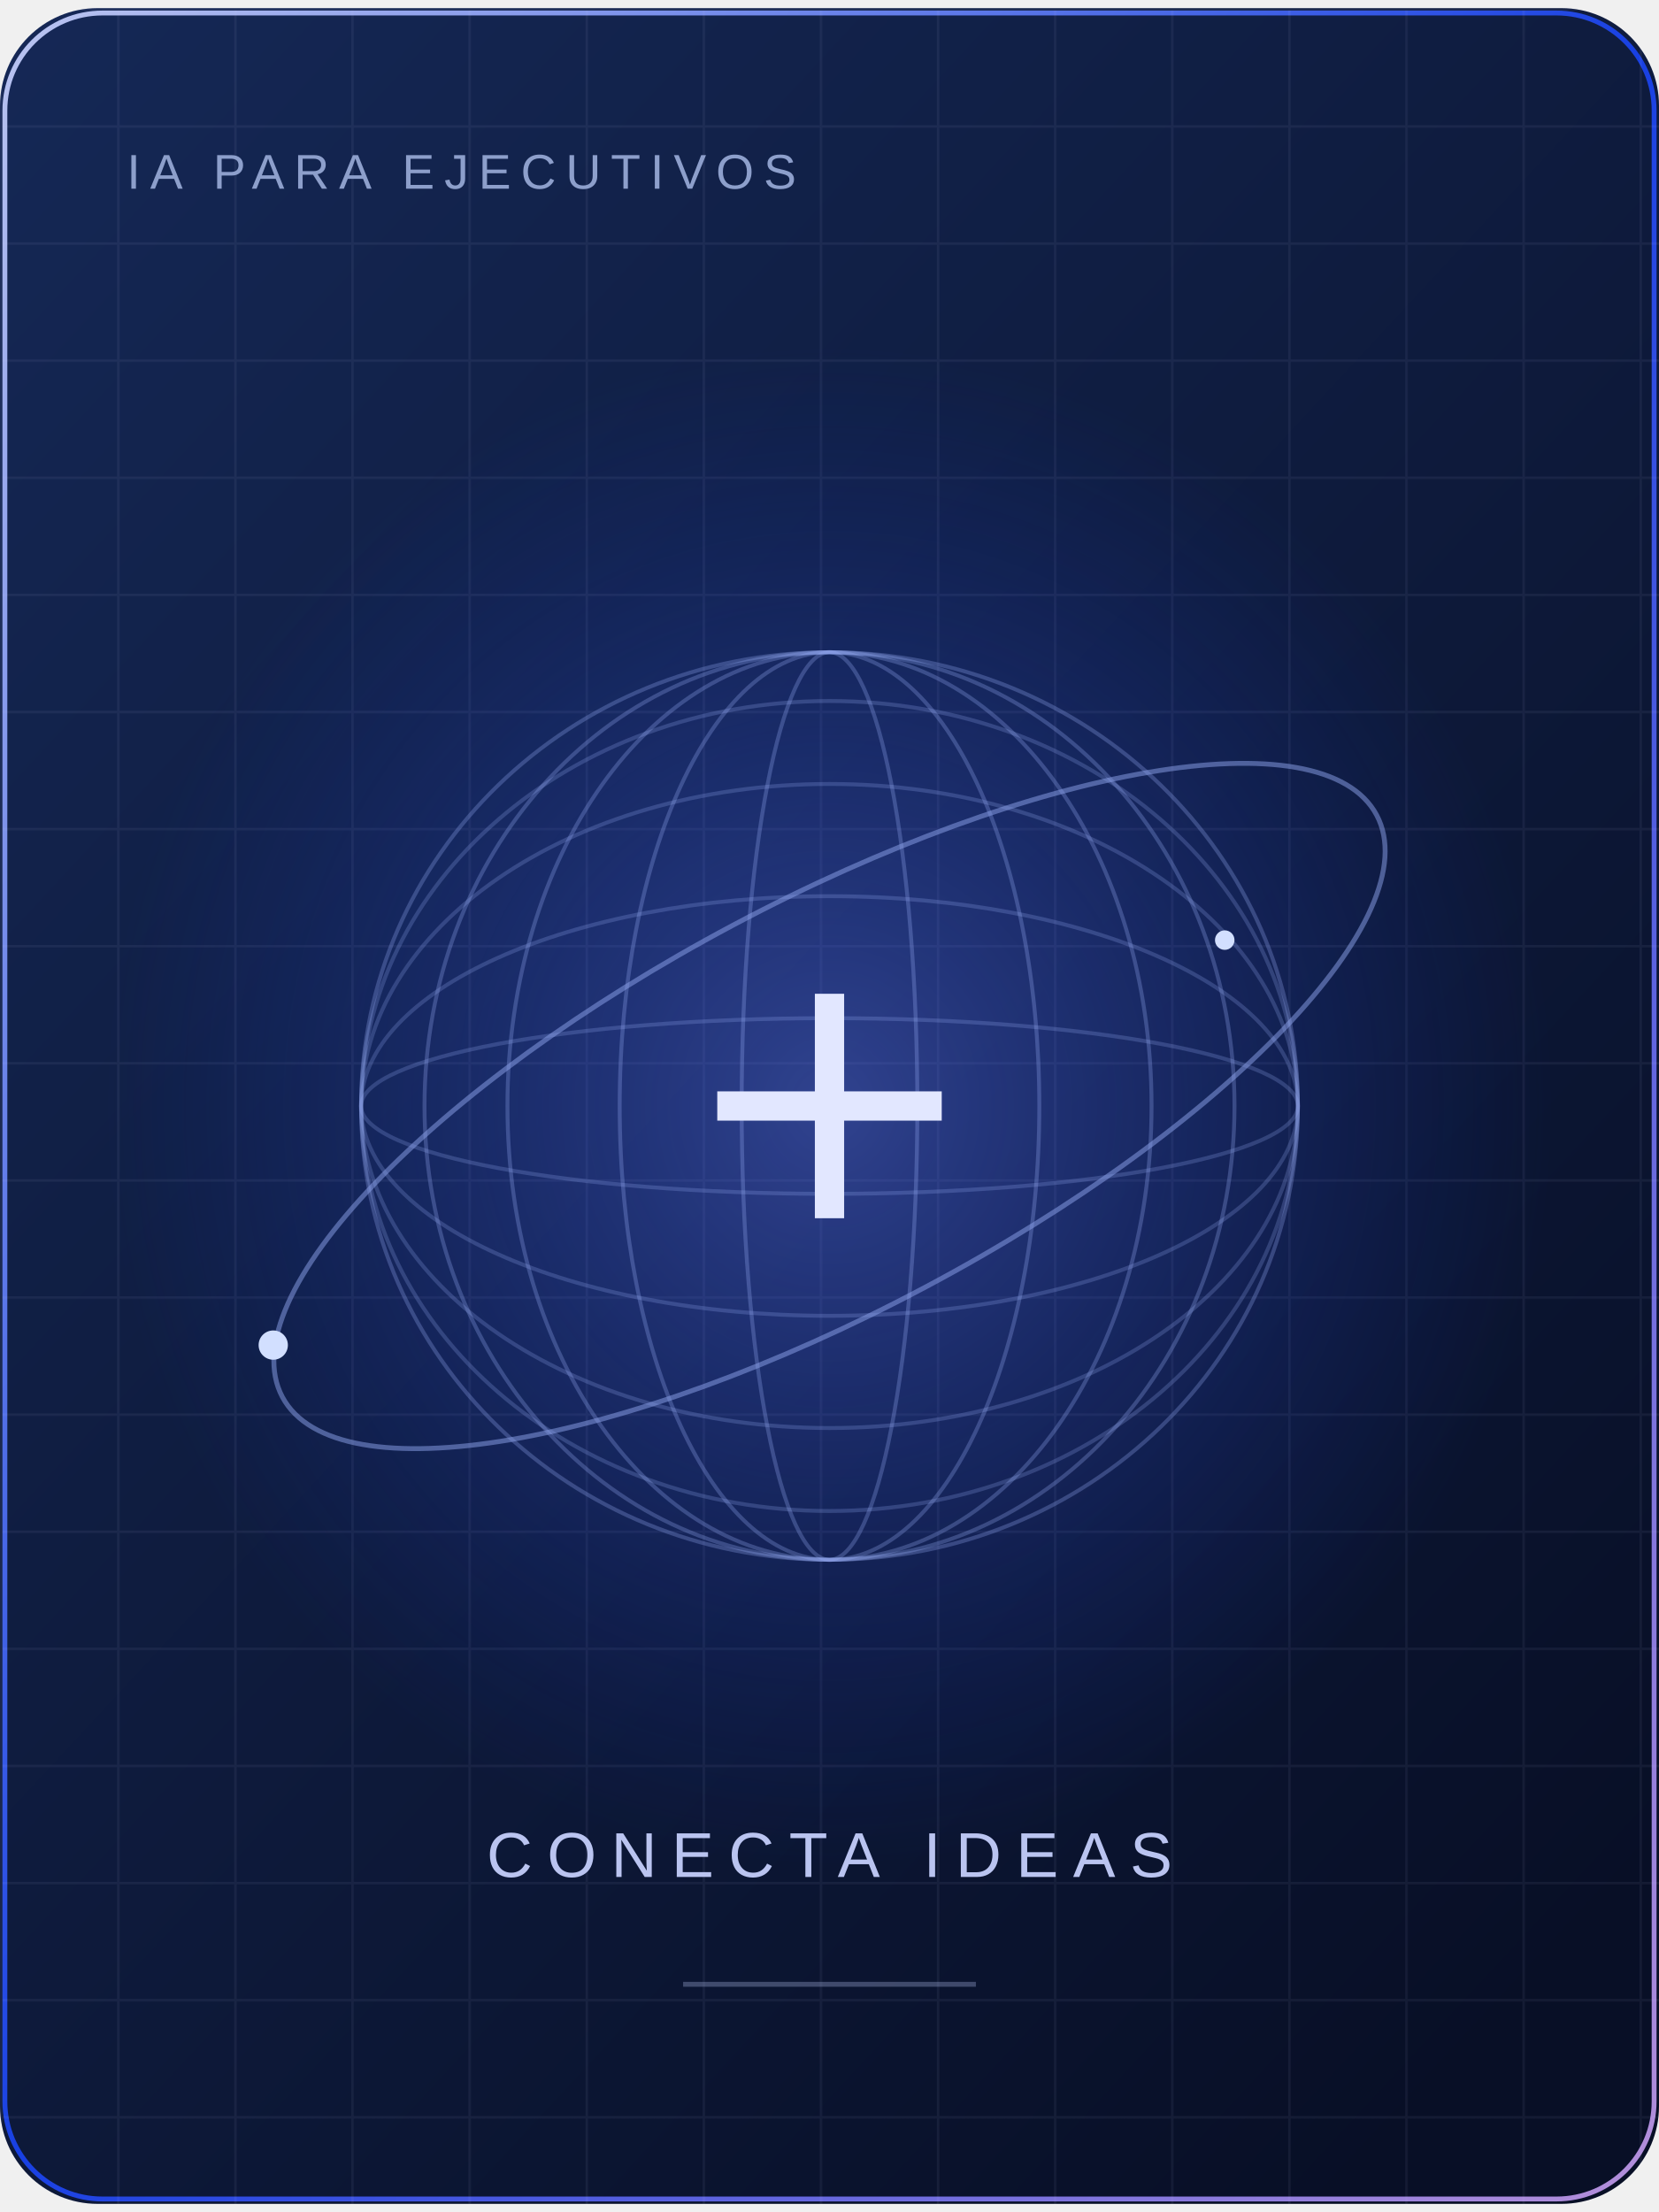
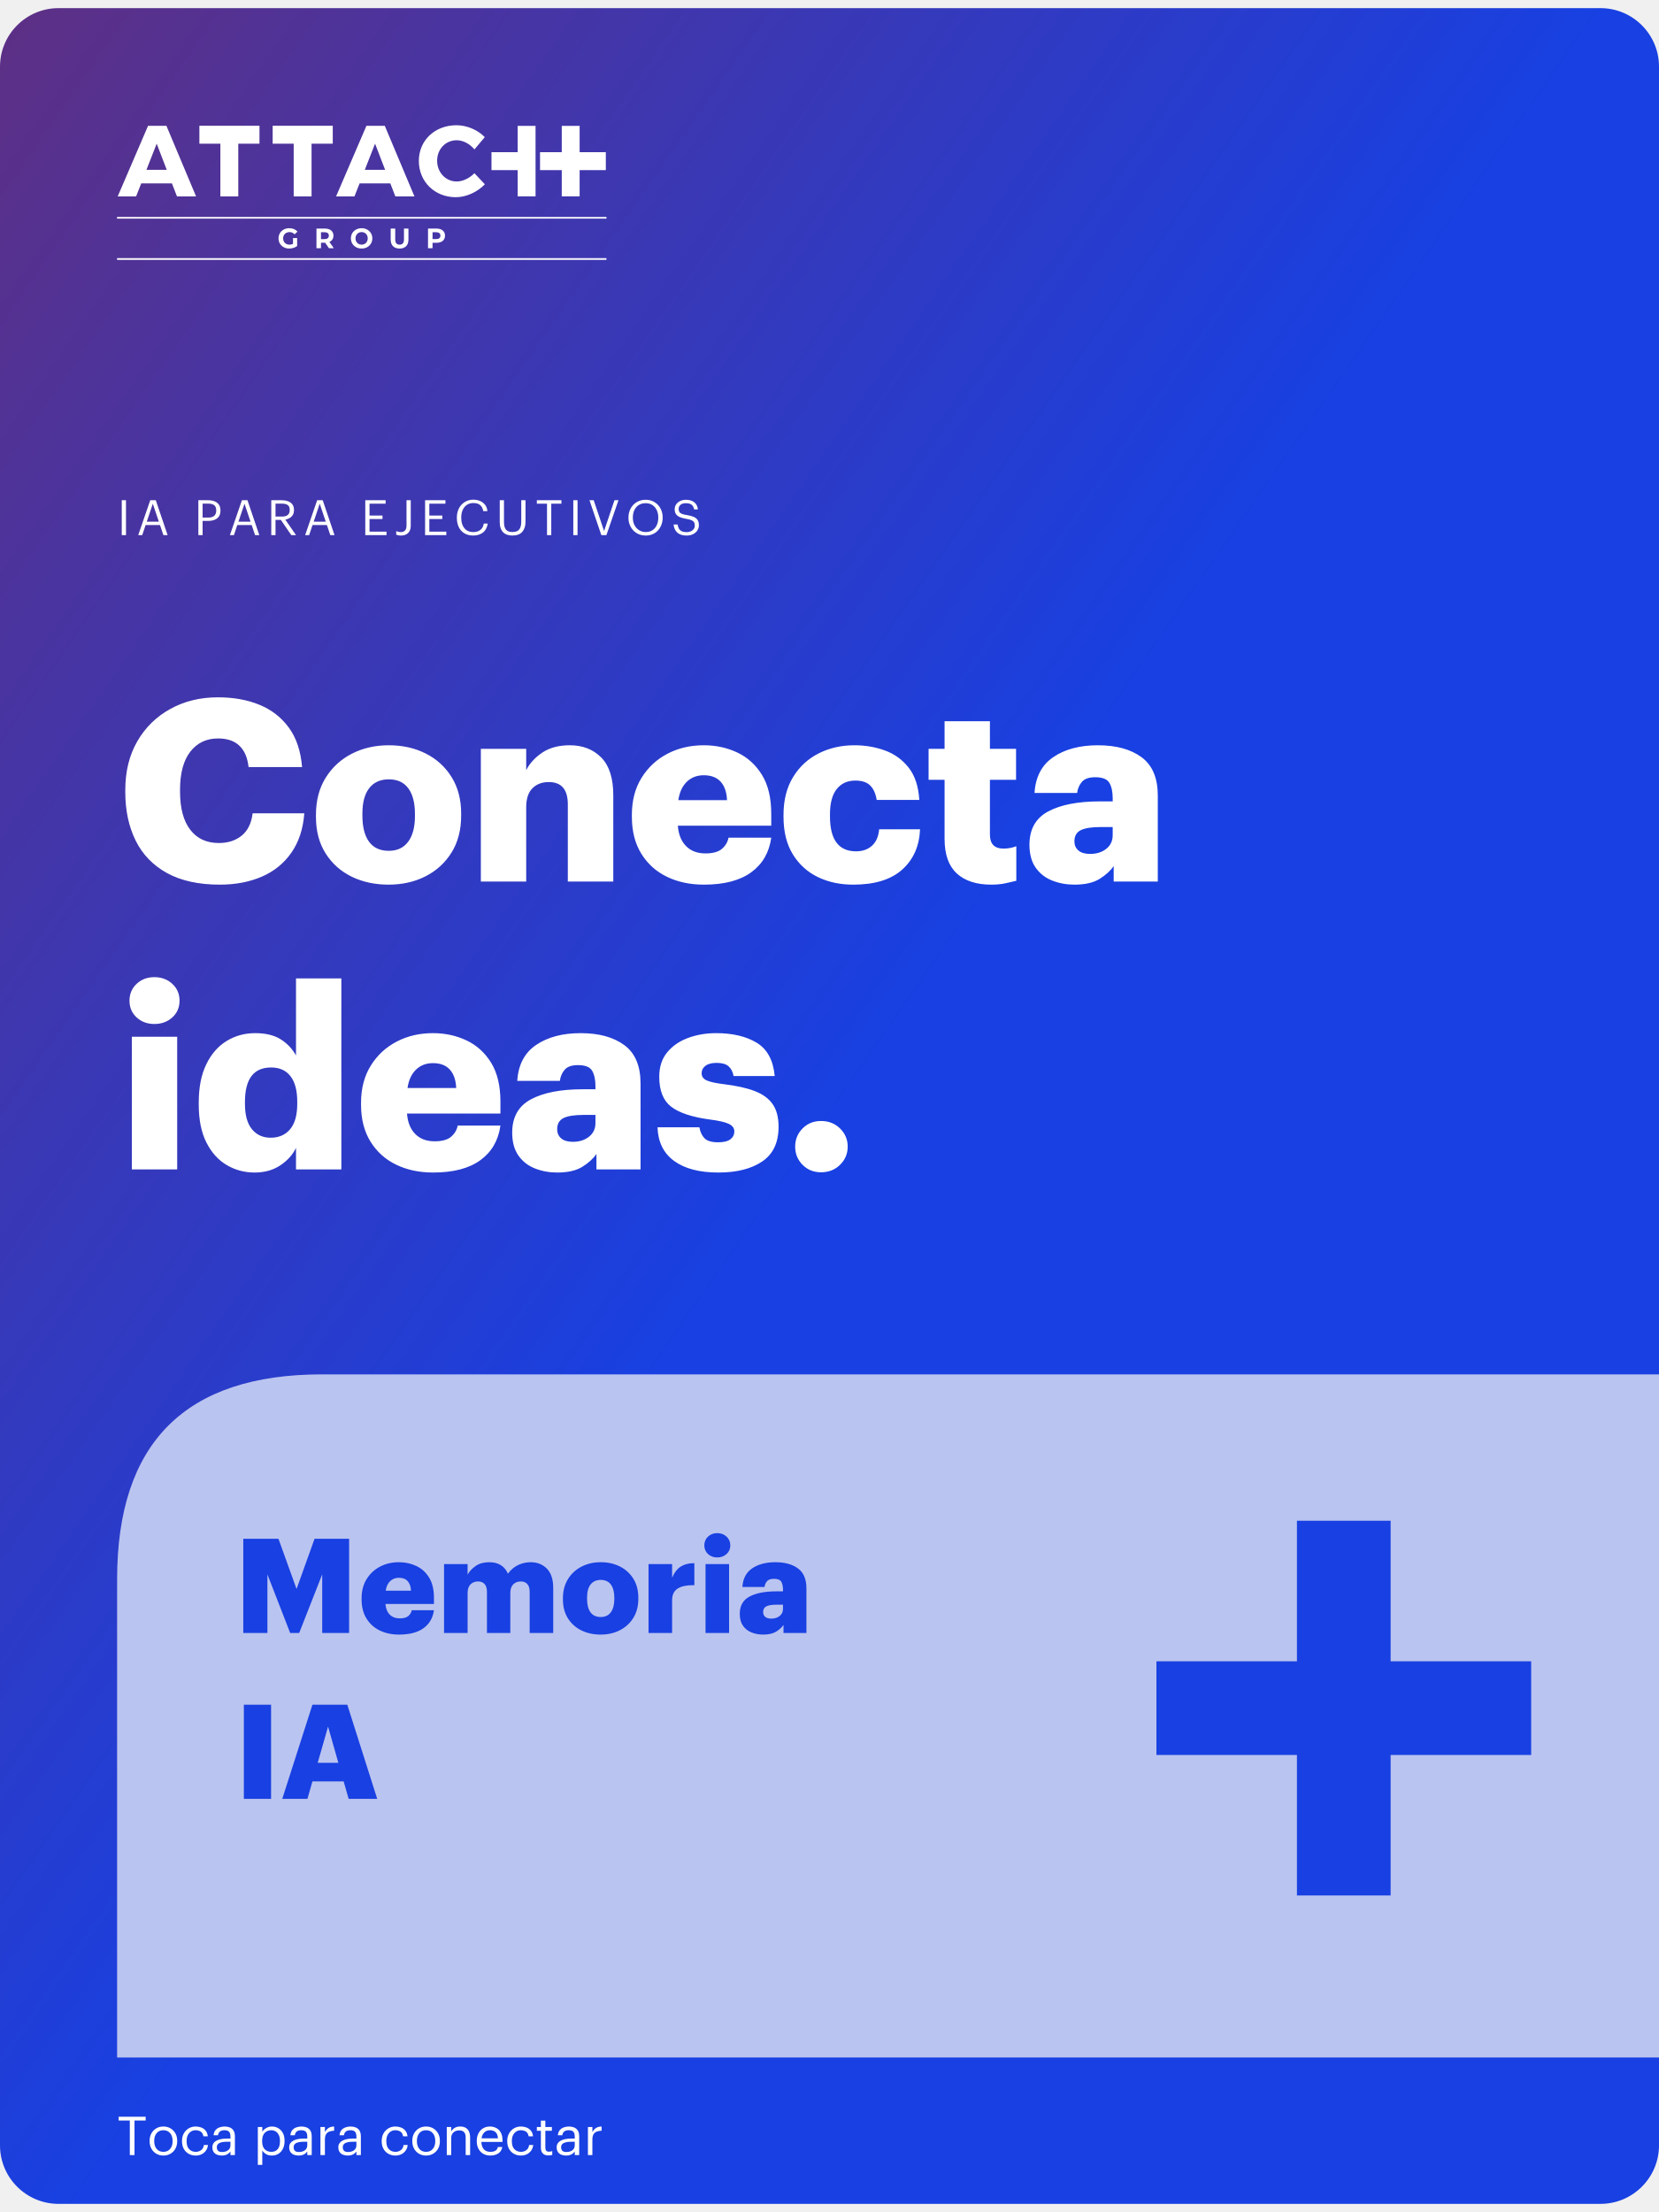
- <svg xmlns="http://www.w3.org/2000/svg" width="600" height="800" viewBox="0 0 340 450">
+ <svg xmlns="http://www.w3.org/2000/svg" width="600" height="800" viewBox="0 0 340 450" role="img">
  <defs>
-     <linearGradient id="bg" x2=".8" y2="1">
-       <stop stop-color="#152856" />
-       <stop offset="1" stop-color="#080f26" />
+     <linearGradient id="brand" x1="0" y1="0" x2=".8" y2=".75">
+       <stop stop-color="#5e2f84" />
+       <stop offset=".65" stop-color="#1840e2" />
    </linearGradient>
-     <linearGradient id="edge" x2="1" y2="1">
-       <stop stop-color="#bac4f0" />
-       <stop offset=".5" stop-color="#1840e2" />
-       <stop offset="1" stop-color="#b48fdb" />
-     </linearGradient>
-     <radialGradient id="aura">
-       <stop stop-color="#5b74f5" stop-opacity=".45" />
-       <stop offset="1" stop-color="#1840e2" stop-opacity="0" />
-     </radialGradient>
-     <linearGradient id="glass" x2="1" y2="1">
-       <stop stop-color="#bac4f0" stop-opacity=".16" />
-       <stop offset="1" stop-color="#1840e2" stop-opacity=".03" />
-     </linearGradient>
-     <filter id="glow">
-       <feGaussianBlur stdDeviation="7" />
-     </filter>
-     <pattern id="grid" width="24" height="24" patternUnits="userSpaceOnUse">
-       <path d="M24 0H0V24" fill="none" stroke="#bac4f0" stroke-opacity=".07" />
-     </pattern>
+     <clipPath id="card">
+       <rect width="340" height="450" rx="12" />
+     </clipPath>
+     <clipPath id="photo">
+       <path d="M66 200H340V420H24V242Q24 200 66 200Z" />
+     </clipPath>
  </defs>
-   <rect width="340" height="450" rx="20" fill="url(#bg)" />
-   <rect x="1" y="1" width="338" height="448" rx="20" stroke="url(#edge)" fill="none" />
-   <rect width="340" height="450" rx="20" fill="url(#grid)" />
-   <ellipse cx="170" cy="225" rx="150" ry="155" fill="url(#aura)" />
-   <ellipse cx="170" cy="225" rx="18" ry="93" fill="none" stroke="#a1b8ff" stroke-opacity=".27" stroke-width=".8" />
-   <ellipse cx="170" cy="225" rx="43" ry="93" fill="none" stroke="#a1b8ff" stroke-opacity=".27" stroke-width=".8" />
-   <ellipse cx="170" cy="225" rx="66" ry="93" fill="none" stroke="#a1b8ff" stroke-opacity=".27" stroke-width=".8" />
-   <ellipse cx="170" cy="225" rx="83" ry="93" fill="none" stroke="#a1b8ff" stroke-opacity=".27" stroke-width=".8" />
-   <ellipse cx="170" cy="225" rx="96" ry="93" fill="none" stroke="#a1b8ff" stroke-opacity=".27" stroke-width=".8" />
-   <ellipse cx="170" cy="225" rx="96" ry="18" fill="none" stroke="#a1b8ff" stroke-opacity=".22" stroke-width=".8" />
-   <ellipse cx="170" cy="225" rx="96" ry="43" fill="none" stroke="#a1b8ff" stroke-opacity=".22" stroke-width=".8" />
-   <ellipse cx="170" cy="225" rx="96" ry="66" fill="none" stroke="#a1b8ff" stroke-opacity=".22" stroke-width=".8" />
-   <ellipse cx="170" cy="225" rx="96" ry="83" fill="none" stroke="#a1b8ff" stroke-opacity=".22" stroke-width=".8" />
-   <ellipse cx="170" cy="225" rx="127" ry="42" fill="none" stroke="#8ea5ec" stroke-opacity=".5" transform="rotate(-28 170 225)" />
-   <circle cx="56" cy="274" r="3" fill="#d2dfff" />
-   <circle cx="251" cy="191" r="2" fill="#d2dfff" />
-   <path d="M170 202v46 M147 225h46" stroke="#e2e7ff" stroke-width="6" />
-   <text x="26" y="37" fill="#8d9fcb" font-family="Arial" font-size="10" letter-spacing="2">IA PARA EJECUTIVOS</text>
-   <text x="170" y="383" fill="#bac4f0" text-anchor="middle" font-family="Arial" font-size="13" letter-spacing="3">CONECTA IDEAS</text>
-   <path d="M140 405h60" stroke="#8f9bc6" stroke-opacity=".4" />
+   <g clip-path="url(#card)">
+     <rect width="340" height="450" fill="url(#brand)" />
+     <g transform="translate(24 24) scale(.61)">
+       <path d="M59.097 37.906H60.489V40.584C60.131 40.856 59.719 41.063 59.249 41.208C58.779 41.353 58.305 41.426 57.827 41.426C57.144 41.426 56.529 41.281 55.983 40.987C55.437 40.693 55.01 40.29 54.699 39.771C54.388 39.252 54.232 38.665 54.232 38.011C54.232 37.358 54.388 36.771 54.699 36.252C55.01 35.733 55.44 35.327 55.99 35.036C56.54 34.742 57.162 34.597 57.853 34.597C58.428 34.597 58.952 34.695 59.422 34.891C59.892 35.087 60.287 35.37 60.609 35.74L59.632 36.647C59.162 36.15 58.594 35.903 57.929 35.903C57.509 35.903 57.137 35.99 56.811 36.168C56.486 36.346 56.232 36.593 56.048 36.912C55.867 37.231 55.777 37.602 55.777 38.015C55.777 38.429 55.867 38.788 56.048 39.111C56.229 39.43 56.482 39.681 56.804 39.862C57.126 40.044 57.495 40.131 57.907 40.131C58.344 40.131 58.739 40.036 59.093 39.847V37.914L59.097 37.906Z" fill="white" />
+       <path d="M71.168 41.313L69.899 39.474H68.499V41.313H66.977V34.709H69.826C70.409 34.709 70.915 34.807 71.346 35.003C71.776 35.199 72.105 35.475 72.336 35.834C72.568 36.194 72.684 36.618 72.684 37.108C72.684 37.598 72.568 38.022 72.333 38.378C72.098 38.733 71.765 39.006 71.331 39.194L72.807 41.317H71.172L71.168 41.313ZM70.781 36.252C70.543 36.052 70.195 35.954 69.736 35.954H68.496V38.255H69.736C70.192 38.255 70.543 38.153 70.781 37.953C71.02 37.754 71.139 37.471 71.139 37.104C71.139 36.738 71.02 36.447 70.781 36.252Z" fill="white" />
+       <path d="M80.301 40.983C79.751 40.689 79.324 40.279 79.013 39.761C78.702 39.242 78.547 38.657 78.547 38.011C78.547 37.366 78.702 36.782 79.013 36.263C79.324 35.744 79.751 35.337 80.301 35.04C80.851 34.746 81.466 34.597 82.149 34.597C82.833 34.597 83.447 34.746 83.993 35.04C84.54 35.334 84.966 35.744 85.281 36.263C85.596 36.782 85.751 37.366 85.751 38.011C85.751 38.657 85.596 39.242 85.281 39.761C84.966 40.279 84.54 40.686 83.993 40.983C83.447 41.277 82.833 41.426 82.149 41.426C81.466 41.426 80.851 41.277 80.301 40.983ZM83.201 39.855C83.516 39.677 83.762 39.427 83.939 39.104C84.117 38.784 84.207 38.418 84.207 38.008C84.207 37.598 84.117 37.235 83.939 36.912C83.762 36.593 83.516 36.343 83.201 36.161C82.887 35.983 82.536 35.892 82.149 35.892C81.762 35.892 81.408 35.983 81.097 36.161C80.782 36.339 80.536 36.589 80.359 36.912C80.182 37.231 80.091 37.598 80.091 38.008C80.091 38.418 80.182 38.781 80.359 39.104C80.536 39.423 80.782 39.673 81.097 39.855C81.411 40.033 81.762 40.123 82.149 40.123C82.536 40.123 82.887 40.033 83.201 39.855Z" fill="white" />
+       <path d="M92.703 40.642C92.178 40.12 91.918 39.376 91.918 38.407V34.709H93.441V38.349C93.441 39.532 93.929 40.123 94.909 40.123C95.386 40.123 95.748 39.982 96.001 39.695C96.251 39.408 96.377 38.962 96.377 38.352V34.713H97.882V38.41C97.882 39.379 97.621 40.123 97.097 40.646C96.573 41.168 95.842 41.429 94.902 41.429C93.961 41.429 93.231 41.168 92.706 40.646L92.703 40.642Z" fill="white" />
+       <path d="M108.826 35.004C109.256 35.2 109.585 35.475 109.817 35.835C110.048 36.194 110.164 36.618 110.164 37.108C110.164 37.598 110.048 38.015 109.817 38.378C109.585 38.741 109.253 39.017 108.826 39.209C108.396 39.401 107.889 39.496 107.307 39.496H105.98V41.317H104.457V34.713H107.307C107.889 34.713 108.396 34.811 108.826 35.007V35.004ZM108.265 37.95C108.504 37.75 108.623 37.471 108.623 37.105C108.623 36.738 108.504 36.448 108.265 36.252C108.027 36.052 107.679 35.954 107.22 35.954H105.98V38.248H107.22C107.676 38.248 108.027 38.15 108.265 37.95Z" fill="white" />
+       <path d="M8.102 19.546L6.38 23.915H0.199L10.395 0.203H16.572L26.532 23.915H20.116L18.427 19.546H8.094H8.102ZM13.299 6.197L9.856 14.971H16.677L13.299 6.197Z" fill="white" />
+       <path d="M81.465 19.546L79.744 23.915H73.566L83.762 0.203H89.939L99.899 23.915H93.483L91.794 19.546H81.462H81.465ZM86.666 6.197L83.223 14.971H90.044L86.666 6.197Z" fill="white" />
+       <path d="M123.527 3.995L120.048 8.128C118.496 6.23 116.2 5.044 114.106 5.044C110.359 5.044 107.52 8.026 107.52 11.919C107.52 15.813 110.355 18.897 114.106 18.897C116.098 18.897 118.395 17.812 120.048 16.118L123.559 19.844C121.028 22.453 117.277 24.18 113.802 24.18C106.677 24.18 101.375 18.93 101.375 11.985C101.375 5.04 106.814 0 114.008 0C117.52 0 121.165 1.557 123.531 3.995H123.527Z" fill="white" />
+       <path d="M72.455 0.167V6.201H65.331V23.915H59.327V6.201H52.264V0.167H72.455Z" fill="white" />
+       <path d="M47.834 0.167V6.201H40.709V23.915H34.695V6.201H27.643V0.167H47.834Z" fill="white" />
+       <path d="M140.586 23.904H134.578V15.072H125.775V9.049H134.578V0.214H140.586V23.904Z" fill="white" />
+       <path d="M164.196 9.049L164.2 15.072H155.397V23.904H149.39V15.072H142.088V9.049H149.39V0.214H155.397V9.049H164.196Z" fill="white" />
+       <path d="M164.299 30.916V31.28H0.1V30.916H164.299Z" fill="white" stroke="white" stroke-width="0.2" />
+       <path d="M164.299 44.737V45.101H0.1V44.737H164.299Z" fill="white" stroke="white" stroke-width="0.2" />
+     </g>
+     <path fill="white" d="M24.952 108.0V100.852H25.821V108.0ZM28.33 108.0 30.791 100.852H31.929L34.35 108.0H33.486L32.788 105.939H29.839L29.15 108.0ZM30.078 105.251H32.558L31.318 101.569ZM40.652 108.0V100.852H42.683Q43.371 100.852 43.938 101.062Q44.504 101.271 44.844 101.73Q45.183 102.189 45.183 102.941V102.98Q45.183 103.742 44.844 104.206Q44.504 104.67 43.933 104.88Q43.362 105.09 42.683 105.09H41.521V108.0ZM41.521 104.401H42.742Q43.513 104.401 43.913 104.035Q44.314 103.669 44.314 102.98V102.941Q44.314 102.18 43.894 101.865Q43.474 101.55 42.742 101.55H41.521ZM47.12 108.0 49.581 100.852H50.719L53.141 108.0H52.277L51.578 105.939H48.629L47.941 108.0ZM48.868 105.251H51.349L50.109 101.569ZM55.596 108.0V100.852H57.749Q58.438 100.852 59.001 101.052Q59.565 101.252 59.907 101.687Q60.249 102.121 60.249 102.839V102.878Q60.249 103.469 60.007 103.869Q59.766 104.27 59.365 104.499Q58.965 104.729 58.477 104.831L60.669 108.0H59.697L57.568 104.89H56.465V108.0ZM56.465 104.201H57.808Q58.579 104.201 58.977 103.872Q59.375 103.542 59.375 102.878V102.839Q59.375 102.106 58.955 101.828Q58.535 101.55 57.808 101.55H56.465ZM62.538 108.0 64.999 100.852H66.137L68.558 108.0H67.694L66.996 105.939H64.047L63.358 108.0ZM64.286 105.251H66.766L65.526 101.569ZM74.86 108.0V100.852H79.03V101.56H75.729V103.991H78.39V104.699H75.729V107.292H79.21V108.0ZM81.201 107.902V107.18Q81.402 107.258 81.616 107.319Q81.831 107.38 82.149 107.38Q82.681 107.38 82.996 107.06Q83.311 106.74 83.311 106.018V100.852H84.18V106.062Q84.18 106.77 83.911 107.219Q83.643 107.668 83.198 107.878Q82.754 108.088 82.202 108.088Q81.802 108.088 81.57 108.029Q81.338 107.971 81.201 107.902ZM87.118 108.0V100.852H91.288V101.56H87.987V103.991H90.648V104.699H87.987V107.292H91.469V108.0ZM93.631 104.47V104.392Q93.631 103.591 93.88 102.924Q94.129 102.258 94.583 101.77Q95.037 101.281 95.647 101.01Q96.258 100.739 96.99 100.739Q97.742 100.739 98.369 101Q98.997 101.262 99.407 101.782Q99.817 102.302 99.89 103.078H99.031Q98.899 102.258 98.408 101.843Q97.918 101.428 97 101.428Q96.258 101.428 95.703 101.789Q95.149 102.15 94.839 102.814Q94.529 103.479 94.529 104.382V104.46Q94.529 105.822 95.183 106.601Q95.838 107.38 96.99 107.38Q97.869 107.38 98.445 106.94Q99.021 106.501 99.148 105.632H99.959Q99.768 106.872 98.97 107.48Q98.172 108.088 96.971 108.088Q95.94 108.088 95.191 107.644Q94.441 107.199 94.036 106.384Q93.631 105.568 93.631 104.47ZM102.419 105.388V100.852H103.288V105.29Q103.288 106.408 103.703 106.889Q104.118 107.37 105.006 107.37Q105.578 107.37 105.983 107.18Q106.388 106.989 106.608 106.511Q106.828 106.032 106.828 105.158V100.852H107.697V105.28Q107.697 106.579 107.033 107.333Q106.369 108.088 104.987 108.088Q103.756 108.088 103.088 107.39Q102.419 106.691 102.419 105.388ZM110.025 101.56V100.852H115.059V101.56H112.979V108.0H112.105V101.56ZM117.494 108.0V100.852H118.363V108.0ZM120.809 100.852H121.673L123.802 107.16L125.931 100.852H126.751L124.28 108.0H123.24ZM128.801 104.47V104.392Q128.801 103.63 129.054 102.971Q129.308 102.312 129.775 101.816Q130.241 101.32 130.886 101.04Q131.53 100.759 132.321 100.759Q133.112 100.759 133.749 101.04Q134.387 101.32 134.848 101.816Q135.309 102.312 135.558 102.966Q135.807 103.62 135.807 104.372V104.45Q135.807 105.212 135.558 105.871Q135.309 106.53 134.855 107.031Q134.401 107.531 133.762 107.81Q133.122 108.088 132.341 108.088Q131.55 108.088 130.9 107.81Q130.251 107.531 129.78 107.031Q129.308 106.53 129.054 105.876Q128.801 105.222 128.801 104.47ZM129.699 104.46Q129.699 105.319 130.048 105.979Q130.397 106.638 130.998 107.004Q131.598 107.37 132.341 107.37Q133.141 107.37 133.715 106.999Q134.289 106.628 134.599 105.964Q134.909 105.3 134.909 104.44V104.362Q134.909 103.562 134.604 102.9Q134.299 102.238 133.725 101.85Q133.151 101.462 132.321 101.462Q131.491 101.462 130.905 101.835Q130.319 102.209 130.009 102.871Q129.699 103.532 129.699 104.382ZM138.033 105.822H138.873Q138.931 106.242 139.097 106.601Q139.263 106.96 139.654 107.175Q140.045 107.39 140.762 107.39Q141.221 107.39 141.592 107.219Q141.963 107.048 142.178 106.745Q142.393 106.442 142.393 106.042Q142.393 105.632 142.244 105.371Q142.095 105.109 141.719 104.946Q141.343 104.782 140.665 104.67Q139.913 104.548 139.378 104.333Q138.843 104.118 138.558 103.725Q138.272 103.332 138.272 102.702Q138.272 102.15 138.567 101.711Q138.863 101.271 139.383 101.015Q139.903 100.759 140.572 100.759Q141.641 100.759 142.288 101.269Q142.935 101.779 143.033 102.731H142.256Q142.125 102.053 141.719 101.757Q141.314 101.462 140.572 101.462Q139.839 101.462 139.461 101.792Q139.083 102.121 139.083 102.619Q139.083 102.971 139.21 103.215Q139.337 103.459 139.705 103.625Q140.074 103.791 140.806 103.898Q141.607 104.021 142.147 104.25Q142.686 104.479 142.96 104.89Q143.233 105.3 143.233 105.979Q143.233 106.579 142.913 107.055Q142.593 107.531 142.032 107.81Q141.47 108.088 140.762 108.088Q139.8 108.088 139.227 107.773Q138.653 107.458 138.379 106.943Q138.106 106.428 138.033 105.822Z" />
+     <path fill="white" d="M25.676 160.643V160.236Q25.676 154.523 28.139 150.258Q30.602 145.992 34.918 143.618Q39.234 141.244 44.643 141.244Q49.467 141.244 53.187 142.78Q56.906 144.316 59.204 147.465Q61.502 150.613 61.908 155.539H50.939Q50.635 152.67 49.073 151.172Q47.512 149.674 44.693 149.674Q41.113 149.674 39.006 152.378Q36.898 155.082 36.898 160.186V160.592Q36.898 165.645 38.98 168.374Q41.062 171.104 44.846 171.104Q47.664 171.104 49.53 169.593Q51.396 168.082 51.777 165.01H62.365Q62.01 169.783 59.725 173.071Q57.439 176.359 53.656 177.997Q49.873 179.635 45.049 179.635Q38.549 179.635 34.232 177.261Q29.916 174.887 27.796 170.596Q25.676 166.305 25.676 160.643ZM64.752 165.746V165.314Q64.752 160.947 66.732 157.748Q68.713 154.549 72.09 152.81Q75.467 151.07 79.682 151.07Q83.896 151.07 87.248 152.759Q90.6 154.447 92.555 157.596Q94.51 160.744 94.51 165.061V165.492Q94.51 169.91 92.529 173.071Q90.549 176.232 87.197 177.934Q83.846 179.635 79.631 179.635Q75.416 179.635 72.064 177.997Q68.713 176.359 66.732 173.236Q64.752 170.113 64.752 165.746ZM74.273 165.492Q74.273 168.971 75.632 170.837Q76.99 172.703 79.682 172.703Q82.271 172.703 83.655 170.837Q85.039 168.971 85.039 165.594V165.162Q85.039 161.734 83.681 159.894Q82.322 158.053 79.682 158.053Q77.092 158.053 75.683 159.843Q74.273 161.633 74.273 165.061ZM98.547 179.0V151.807H107.84V156.174Q108.932 154.041 111.166 152.556Q113.4 151.07 116.777 151.07Q120.738 151.07 123.214 153.571Q125.689 156.072 125.689 161.328V179.0H116.371V163.182Q116.371 158.611 112.461 158.611Q110.379 158.611 109.109 159.894Q107.84 161.176 107.84 163.766V179.0ZM129.498 165.746V165.314Q129.498 160.947 131.479 157.748Q133.459 154.549 136.785 152.81Q140.111 151.07 144.225 151.07Q147.957 151.07 151.105 152.556Q154.254 154.041 156.158 157.139Q158.062 160.236 158.062 165.111V167.549H138.918Q139.121 170.24 140.606 171.738Q142.092 173.236 144.58 173.236Q146.865 173.236 147.957 172.297Q149.049 171.357 149.303 170.012H158.062Q157.428 174.582 153.949 177.108Q150.471 179.635 144.275 179.635Q140.01 179.635 136.684 178.022Q133.357 176.41 131.428 173.287Q129.498 170.164 129.498 165.746ZM139.02 162.318H148.998Q148.896 159.881 147.703 158.548Q146.51 157.215 144.225 157.215Q142.143 157.215 140.759 158.548Q139.375 159.881 139.02 162.318ZM160.576 165.746V165.314Q160.576 160.795 162.531 157.596Q164.486 154.396 167.787 152.733Q171.088 151.07 175.1 151.07Q178.426 151.07 181.358 152.137Q184.291 153.203 186.221 155.653Q188.15 158.104 188.404 162.268H179.67Q179.365 160.338 178.35 159.322Q177.334 158.307 175.303 158.307Q172.865 158.307 171.481 160.046Q170.098 161.785 170.098 165.213V165.645Q170.098 172.805 175.43 172.805Q175.43 172.805 175.455 172.805Q177.436 172.805 178.705 171.662Q179.975 170.52 180.178 168.285H188.557Q188.354 173.439 184.913 176.537Q181.473 179.635 174.871 179.635Q170.809 179.635 167.597 178.073Q164.385 176.512 162.48 173.414Q160.576 170.316 160.576 165.746ZM190.309 158.154V151.807H193.584V146.145H202.877V151.807H208.234V158.154H202.877V169.377Q202.877 172.246 205.645 172.246Q207.041 172.246 208.285 171.764V178.848Q207.396 179.051 206.114 179.343Q204.832 179.635 203.156 179.635Q198.586 179.635 196.085 177.337Q193.584 175.039 193.584 170.266V158.154ZM210.977 171.459Q210.977 166.686 214.823 164.629Q218.67 162.572 225.424 162.572H228.039V161.938Q228.039 159.957 227.366 158.789Q226.693 157.621 224.459 157.621Q222.529 157.621 221.717 158.586Q220.904 159.551 220.752 160.846H212.018Q212.322 155.895 215.89 153.482Q219.457 151.07 225.018 151.07Q230.629 151.07 233.955 153.521Q237.281 155.971 237.281 161.379V179.0H228.242V175.826Q227.252 177.273 225.36 178.454Q223.469 179.635 220.193 179.635Q217.756 179.635 215.636 178.797Q213.516 177.959 212.246 176.144Q210.977 174.328 210.977 171.459ZM220.193 170.773Q220.193 171.916 221.006 172.627Q221.818 173.338 223.418 173.338Q225.398 173.338 226.719 172.297Q228.039 171.256 228.039 169.479V167.828H225.602Q222.783 167.828 221.488 168.476Q220.193 169.123 220.193 170.773Z" />
+     <path fill="white" d="M26.539 203.418Q26.539 201.336 27.999 199.965Q29.459 198.594 31.643 198.594Q33.826 198.594 35.312 199.965Q36.797 201.336 36.797 203.418Q36.797 205.5 35.312 206.846Q33.826 208.191 31.643 208.191Q29.459 208.191 27.999 206.846Q26.539 205.5 26.539 203.418ZM27.021 238.0V210.807H36.314V238.0ZM40.732 224.695V224.264Q40.732 219.643 42.269 216.469Q43.805 213.295 46.433 211.683Q49.061 210.07 52.285 210.07Q55.51 210.07 57.516 211.327Q59.521 212.584 60.664 214.641V198.848H69.957V238.0H60.664V233.582Q59.674 235.664 57.465 237.149Q55.256 238.635 52.184 238.635Q49.061 238.635 46.458 237.099Q43.855 235.562 42.294 232.465Q40.732 229.367 40.732 224.695ZM50.203 224.594Q50.203 228.021 51.638 229.761Q53.072 231.5 55.459 231.5Q57.998 231.5 59.458 229.761Q60.918 228.021 60.918 224.543V224.111Q60.918 220.684 59.534 218.894Q58.15 217.104 55.561 217.104Q50.203 217.104 50.203 224.162ZM73.994 224.746V224.314Q73.994 219.947 75.975 216.748Q77.955 213.549 81.281 211.81Q84.607 210.07 88.721 210.07Q92.453 210.07 95.602 211.556Q98.75 213.041 100.654 216.139Q102.559 219.236 102.559 224.111V226.549H83.414Q83.617 229.24 85.103 230.738Q86.588 232.236 89.076 232.236Q91.361 232.236 92.453 231.297Q93.545 230.357 93.799 229.012H102.559Q101.924 233.582 98.445 236.108Q94.967 238.635 88.771 238.635Q84.506 238.635 81.18 237.022Q77.854 235.41 75.924 232.287Q73.994 229.164 73.994 224.746ZM83.516 221.318H93.494Q93.393 218.881 92.199 217.548Q91.006 216.215 88.721 216.215Q86.639 216.215 85.255 217.548Q83.871 218.881 83.516 221.318ZM104.971 230.459Q104.971 225.686 108.817 223.629Q112.664 221.572 119.418 221.572H122.033V220.938Q122.033 218.957 121.36 217.789Q120.688 216.621 118.453 216.621Q116.523 216.621 115.711 217.586Q114.898 218.551 114.746 219.846H106.012Q106.316 214.895 109.884 212.482Q113.451 210.07 119.012 210.07Q124.623 210.07 127.949 212.521Q131.275 214.971 131.275 220.379V238.0H122.236V234.826Q121.246 236.273 119.354 237.454Q117.463 238.635 114.188 238.635Q111.75 238.635 109.63 237.797Q107.51 236.959 106.24 235.144Q104.971 233.328 104.971 230.459ZM114.188 229.773Q114.188 230.916 115.0 231.627Q115.812 232.338 117.412 232.338Q119.393 232.338 120.713 231.297Q122.033 230.256 122.033 228.479V226.828H119.596Q116.777 226.828 115.482 227.476Q114.188 228.123 114.188 229.773ZM134.754 229.367H143.336Q143.59 230.814 144.402 231.627Q145.215 232.439 147.17 232.439Q148.896 232.439 149.696 231.817Q150.496 231.195 150.496 230.205Q150.496 229.215 149.379 228.669Q148.262 228.123 145.469 227.768Q140.01 227.031 137.56 225.152Q135.109 223.273 135.109 219.008Q135.109 215.986 136.722 214.019Q138.334 212.051 140.987 211.061Q143.641 210.07 146.764 210.07Q151.816 210.07 155.066 212.025Q158.316 213.98 158.773 218.855H150.344Q150.09 217.51 149.29 216.837Q148.49 216.164 146.865 216.164Q145.367 216.164 144.58 216.761Q143.793 217.357 143.793 218.297Q143.793 219.287 144.834 219.757Q145.875 220.227 148.363 220.531Q152.172 220.988 154.647 221.928Q157.123 222.867 158.342 224.606Q159.561 226.346 159.561 229.266Q159.561 234.09 156.222 236.362Q152.883 238.635 147.221 238.635Q141.406 238.635 138.156 236.261Q134.906 233.887 134.754 229.367ZM162.963 233.328Q162.963 231.145 164.474 229.608Q165.984 228.072 168.27 228.072Q170.605 228.072 172.167 229.608Q173.729 231.145 173.729 233.328Q173.729 235.512 172.167 237.048Q170.605 238.584 168.27 238.584Q165.984 238.584 164.474 237.048Q162.963 235.512 162.963 233.328Z" />
+     <path d="M66 280H340V420H24v-98q0-42 42-42Z" fill="#bac4f0" />
+     <path fill="#1840e2" d="M49.859 333.0V313.699H57.07L60.775 323.982L64.466 313.699H71.546V333.0H66.035V320.99L61.315 333.0H59.47L54.803 320.99V333.0ZM74.104 326.118V325.894Q74.104 323.626 75.132 321.965Q76.16 320.304 77.887 319.401Q79.614 318.498 81.75 318.498Q83.688 318.498 85.323 319.269Q86.958 320.041 87.946 321.649Q88.935 323.257 88.935 325.789V327.054H78.995Q79.1 328.452 79.871 329.229Q80.643 330.007 81.935 330.007Q83.121 330.007 83.688 329.52Q84.255 329.032 84.387 328.333H88.935Q88.605 330.706 86.799 332.018Q84.993 333.33 81.776 333.33Q79.562 333.33 77.834 332.492Q76.107 331.655 75.105 330.034Q74.104 328.412 74.104 326.118ZM79.047 324.338H84.229Q84.176 323.073 83.556 322.381Q82.937 321.688 81.75 321.688Q80.669 321.688 79.95 322.381Q79.232 323.073 79.047 324.338ZM91.005 333.0V318.88H95.83V321.042Q96.397 320.014 97.504 319.256Q98.612 318.498 100.26 318.498Q103.068 318.498 104.096 320.845Q105.019 319.605 106.232 319.052Q107.445 318.498 108.763 318.498Q110.767 318.498 112.072 319.81Q113.377 321.122 113.377 323.771V333.0H108.552V324.576Q108.552 323.495 108.064 322.967Q107.577 322.44 106.746 322.44Q105.771 322.44 105.177 323.046Q104.584 323.653 104.584 324.813V333.0H99.798V324.576Q99.798 323.495 99.311 322.967Q98.823 322.44 97.992 322.44Q97.017 322.44 96.423 323.046Q95.83 323.653 95.83 324.813V333.0ZM115.368 326.118V325.894Q115.368 323.626 116.396 321.965Q117.425 320.304 119.178 319.401Q120.932 318.498 123.12 318.498Q125.309 318.498 127.049 319.375Q128.789 320.251 129.804 321.886Q130.819 323.521 130.819 325.762V325.986Q130.819 328.28 129.791 329.922Q128.763 331.563 127.022 332.446Q125.282 333.33 123.094 333.33Q120.905 333.33 119.165 332.479Q117.425 331.629 116.396 330.007Q115.368 328.386 115.368 326.118ZM120.312 325.986Q120.312 327.792 121.017 328.761Q121.723 329.73 123.12 329.73Q124.465 329.73 125.183 328.761Q125.902 327.792 125.902 326.039V325.815Q125.902 324.035 125.197 323.079Q124.491 322.124 123.12 322.124Q121.775 322.124 121.044 323.053Q120.312 323.982 120.312 325.762ZM132.916 333.0V318.88H137.741V321.688Q138.413 320.093 139.534 319.381Q140.615 318.696 142.184 318.696Q142.236 318.696 142.302 318.696V323.205Q142.157 323.205 142.012 323.205Q140.008 323.205 138.914 323.877Q137.741 324.602 137.741 326.303V333.0ZM144.346 315.044Q144.346 313.963 145.104 313.251Q145.862 312.539 146.996 312.539Q148.129 312.539 148.901 313.251Q149.672 313.963 149.672 315.044Q149.672 316.125 148.901 316.824Q148.129 317.522 146.996 317.522Q145.862 317.522 145.104 316.824Q144.346 316.125 144.346 315.044ZM144.596 333.0V318.88H149.421V333.0ZM151.61 329.084Q151.61 326.606 153.607 325.538Q155.604 324.47 159.111 324.47H160.469V324.141Q160.469 323.112 160.12 322.506Q159.771 321.899 158.61 321.899Q157.608 321.899 157.187 322.4Q156.765 322.901 156.686 323.574H152.15Q152.309 321.003 154.161 319.75Q156.013 318.498 158.9 318.498Q161.814 318.498 163.541 319.77Q165.268 321.042 165.268 323.851V333.0H160.575V331.352Q160.061 332.104 159.078 332.717Q158.096 333.33 156.396 333.33Q155.13 333.33 154.029 332.895Q152.928 332.459 152.269 331.517Q151.61 330.574 151.61 329.084ZM156.396 328.729Q156.396 329.322 156.817 329.691Q157.239 330.06 158.07 330.06Q159.098 330.06 159.784 329.52Q160.469 328.979 160.469 328.056V327.199H159.204Q157.74 327.199 157.068 327.535Q156.396 327.872 156.396 328.729Z" />
+     <path fill="#1840e2" d="M49.978 367.0V347.699H55.554V367.0ZM57.848 367.0 64.031 347.699H71.177L77.307 367.0H71.454L70.425 363.414H64.031L63.003 367.0ZM65.112 359.604H69.344L67.235 352.182Z" />
+     <g transform="translate(237 310) scale(1.6)">
+       <path d="M18 0h12v18h18v12H30v18H18V30H0V18h18z" fill="#1840e2" />
+     </g>
+     <path fill="white" d="M24.317 432.916V432.137H29.854V432.916H27.566V440.0H26.605V432.916ZM30.66 437.175V437.083Q30.66 436.213 31.028 435.555Q31.396 434.897 32.035 434.521Q32.674 434.146 33.485 434.146Q34.302 434.146 34.941 434.521Q35.58 434.897 35.948 435.55Q36.316 436.203 36.316 437.073V437.164Q36.316 438.034 35.948 438.692Q35.58 439.35 34.941 439.723Q34.302 440.097 33.475 440.097Q32.658 440.097 32.022 439.718Q31.385 439.339 31.023 438.673Q30.66 438.007 30.66 437.175ZM31.605 437.175Q31.605 438.152 32.11 438.746Q32.615 439.339 33.485 439.339Q34.355 439.339 34.863 438.74Q35.371 438.142 35.371 437.175V437.094Q35.371 436.095 34.858 435.502Q34.345 434.908 33.485 434.908Q32.615 434.908 32.11 435.502Q31.605 436.095 31.605 437.083ZM37.299 437.186V437.094Q37.299 436.213 37.677 435.55Q38.056 434.887 38.69 434.516Q39.324 434.146 40.092 434.146Q40.699 434.146 41.233 434.344Q41.768 434.543 42.135 434.983Q42.503 435.424 42.589 436.16H41.687Q41.58 435.478 41.134 435.193Q40.688 434.908 40.092 434.908Q39.565 434.908 39.146 435.171Q38.728 435.435 38.486 435.923Q38.244 436.412 38.244 437.094V437.186Q38.244 438.244 38.768 438.792Q39.292 439.339 40.124 439.339Q40.742 439.339 41.22 438.988Q41.698 438.636 41.778 437.932H42.622Q42.568 438.55 42.232 439.044Q41.896 439.538 41.351 439.817Q40.806 440.097 40.113 440.097Q39.308 440.097 38.671 439.74Q38.035 439.382 37.667 438.73Q37.299 438.077 37.299 437.186ZM43.524 438.405Q43.524 437.911 43.766 437.564Q44.007 437.218 44.416 437.014Q44.824 436.81 45.339 436.716Q45.855 436.622 46.408 436.622H47.23V436.203Q47.23 435.521 46.945 435.214Q46.661 434.908 46.0 434.908Q44.813 434.908 44.679 435.939H43.766Q43.83 435.279 44.16 434.889Q44.491 434.5 44.993 434.323Q45.495 434.146 46.043 434.146Q46.591 434.146 47.072 434.328Q47.552 434.511 47.848 434.957Q48.143 435.402 48.143 436.203V440.0H47.23V439.275Q46.913 439.683 46.494 439.89Q46.075 440.097 45.436 440.097Q44.91 440.097 44.475 439.922Q44.04 439.748 43.782 439.369Q43.524 438.99 43.524 438.405ZM44.437 438.405Q44.437 438.845 44.679 439.108Q44.92 439.372 45.527 439.372Q46.252 439.372 46.741 439.014Q47.23 438.657 47.23 437.986V437.271H46.44Q45.871 437.271 45.412 437.376Q44.953 437.481 44.695 437.728Q44.437 437.975 44.437 438.405ZM52.843 442.003V434.248H53.756V435.214Q53.922 434.93 54.218 434.688Q54.513 434.446 54.9 434.296Q55.287 434.146 55.706 434.146Q56.463 434.146 57.051 434.5Q57.639 434.854 57.98 435.496Q58.321 436.138 58.321 437.041V437.126Q58.321 438.007 57.996 438.679Q57.671 439.35 57.083 439.723Q56.495 440.097 55.706 440.097Q55.002 440.097 54.505 439.791Q54.008 439.484 53.756 439.055V442.003ZM53.724 437.175Q53.724 438.276 54.25 438.808Q54.776 439.339 55.614 439.339Q56.474 439.339 56.925 438.778Q57.376 438.217 57.376 437.175V437.083Q57.376 436.358 57.134 435.875Q56.893 435.392 56.49 435.15Q56.087 434.908 55.604 434.908Q54.798 434.908 54.261 435.44Q53.724 435.972 53.724 437.083ZM59.267 438.405Q59.267 437.911 59.508 437.564Q59.75 437.218 60.158 437.014Q60.566 436.81 61.082 436.716Q61.598 436.622 62.151 436.622H62.973V436.203Q62.973 435.521 62.688 435.214Q62.403 434.908 61.743 434.908Q60.556 434.908 60.421 435.939H59.508Q59.573 435.279 59.903 434.889Q60.233 434.5 60.736 434.323Q61.238 434.146 61.786 434.146Q62.333 434.146 62.814 434.328Q63.295 434.511 63.59 434.957Q63.886 435.402 63.886 436.203V440.0H62.973V439.275Q62.656 439.683 62.237 439.89Q61.818 440.097 61.179 440.097Q60.652 440.097 60.217 439.922Q59.782 439.748 59.524 439.369Q59.267 438.99 59.267 438.405ZM60.18 438.405Q60.18 438.845 60.421 439.108Q60.663 439.372 61.27 439.372Q61.995 439.372 62.484 439.014Q62.973 438.657 62.973 437.986V437.271H62.183Q61.614 437.271 61.155 437.376Q60.695 437.481 60.438 437.728Q60.18 437.975 60.18 438.405ZM65.674 440.0V434.248H66.587V435.279Q66.861 434.795 67.286 434.484Q67.71 434.172 68.478 434.146V435.005Q67.909 435.026 67.479 435.193Q67.049 435.359 66.818 435.743Q66.587 436.127 66.587 436.842V440.0ZM69.337 438.405Q69.337 437.911 69.579 437.564Q69.821 437.218 70.229 437.014Q70.637 436.81 71.153 436.716Q71.668 436.622 72.222 436.622H73.043V436.203Q73.043 435.521 72.759 435.214Q72.474 434.908 71.813 434.908Q70.626 434.908 70.492 435.939H69.579Q69.644 435.279 69.974 434.889Q70.304 434.5 70.806 434.323Q71.309 434.146 71.856 434.146Q72.404 434.146 72.885 434.328Q73.366 434.511 73.661 434.957Q73.957 435.402 73.957 436.203V440.0H73.043V439.275Q72.727 439.683 72.308 439.89Q71.889 440.097 71.25 440.097Q70.723 440.097 70.288 439.922Q69.853 439.748 69.595 439.369Q69.337 438.99 69.337 438.405ZM70.25 438.405Q70.25 438.845 70.492 439.108Q70.734 439.372 71.341 439.372Q72.066 439.372 72.555 439.014Q73.043 438.657 73.043 437.986V437.271H72.254Q71.685 437.271 71.225 437.376Q70.766 437.481 70.508 437.728Q70.25 437.975 70.25 438.405ZM78.227 437.186V437.094Q78.227 436.213 78.605 435.55Q78.984 434.887 79.618 434.516Q80.251 434.146 81.02 434.146Q81.626 434.146 82.161 434.344Q82.695 434.543 83.063 434.983Q83.431 435.424 83.517 436.16H82.615Q82.507 435.478 82.062 435.193Q81.616 434.908 81.02 434.908Q80.493 434.908 80.074 435.171Q79.655 435.435 79.414 435.923Q79.172 436.412 79.172 437.094V437.186Q79.172 438.244 79.696 438.792Q80.219 439.339 81.052 439.339Q81.669 439.339 82.147 438.988Q82.625 438.636 82.706 437.932H83.549Q83.496 438.55 83.16 439.044Q82.824 439.538 82.279 439.817Q81.734 440.097 81.041 440.097Q80.235 440.097 79.599 439.74Q78.962 439.382 78.594 438.73Q78.227 438.077 78.227 437.186ZM84.495 437.175V437.083Q84.495 436.213 84.863 435.555Q85.23 434.897 85.87 434.521Q86.509 434.146 87.32 434.146Q88.136 434.146 88.775 434.521Q89.415 434.897 89.782 435.55Q90.15 436.203 90.15 437.073V437.164Q90.15 438.034 89.782 438.692Q89.415 439.35 88.775 439.723Q88.136 440.097 87.309 440.097Q86.493 440.097 85.856 439.718Q85.22 439.339 84.857 438.673Q84.495 438.007 84.495 437.175ZM85.44 437.175Q85.44 438.152 85.945 438.746Q86.45 439.339 87.32 439.339Q88.19 439.339 88.698 438.74Q89.205 438.142 89.205 437.175V437.094Q89.205 436.095 88.692 435.502Q88.179 434.908 87.32 434.908Q86.45 434.908 85.945 435.502Q85.44 436.095 85.44 437.083ZM91.563 440.0V434.248H92.476V435.161Q92.675 434.752 93.147 434.449Q93.62 434.146 94.324 434.146Q94.92 434.146 95.376 434.376Q95.833 434.607 96.091 435.12Q96.349 435.633 96.349 436.471V440.0H95.436V436.401Q95.436 435.644 95.105 435.292Q94.775 434.94 94.082 434.94Q93.663 434.94 93.295 435.115Q92.927 435.29 92.702 435.644Q92.476 435.999 92.476 436.514V440.0ZM97.708 437.186V437.094Q97.708 436.224 98.049 435.561Q98.39 434.897 98.999 434.521Q99.609 434.146 100.404 434.146Q101.075 434.146 101.663 434.433Q102.251 434.72 102.619 435.346Q102.987 435.972 102.987 437.008V437.304H98.653Q98.685 438.281 99.155 438.81Q99.625 439.339 100.5 439.339Q101.854 439.339 102.031 438.34H102.944Q102.799 439.21 102.133 439.654Q101.467 440.097 100.49 440.097Q99.673 440.097 99.048 439.74Q98.422 439.382 98.065 438.724Q97.708 438.066 97.708 437.186ZM98.685 436.568H102.053Q101.988 435.676 101.553 435.292Q101.118 434.908 100.404 434.908Q99.7 434.908 99.254 435.354Q98.809 435.8 98.685 436.568ZM103.954 437.186V437.094Q103.954 436.213 104.333 435.55Q104.711 434.887 105.345 434.516Q105.979 434.146 106.747 434.146Q107.354 434.146 107.888 434.344Q108.423 434.543 108.791 434.983Q109.159 435.424 109.245 436.16H108.342Q108.235 435.478 107.789 435.193Q107.343 434.908 106.747 434.908Q106.221 434.908 105.802 435.171Q105.383 435.435 105.141 435.923Q104.899 436.412 104.899 437.094V437.186Q104.899 438.244 105.423 438.792Q105.947 439.339 106.779 439.339Q107.397 439.339 107.875 438.988Q108.353 438.636 108.434 437.932H109.277Q109.223 438.55 108.887 439.044Q108.552 439.538 108.007 439.817Q107.461 440.097 106.769 440.097Q105.963 440.097 105.326 439.74Q104.69 439.382 104.322 438.73Q103.954 438.077 103.954 437.186ZM110.023 435.016V434.248H110.851V432.937H111.764V434.248H113.106V435.016H111.764V438.469Q111.764 439.307 112.478 439.307Q112.698 439.307 112.867 439.275Q113.037 439.243 113.182 439.184V439.957Q113.037 440.0 112.862 440.038Q112.688 440.075 112.403 440.075Q111.624 440.075 111.237 439.654Q110.851 439.232 110.851 438.561V435.016ZM114.084 438.405Q114.084 437.911 114.326 437.564Q114.567 437.218 114.976 437.014Q115.384 436.81 115.899 436.716Q116.415 436.622 116.968 436.622H117.79V436.203Q117.79 435.521 117.505 435.214Q117.221 434.908 116.56 434.908Q115.373 434.908 115.239 435.939H114.326Q114.39 435.279 114.72 434.889Q115.051 434.5 115.553 434.323Q116.055 434.146 116.603 434.146Q117.151 434.146 117.632 434.328Q118.112 434.511 118.408 434.957Q118.703 435.402 118.703 436.203V440.0H117.79V439.275Q117.473 439.683 117.054 439.89Q116.635 440.097 115.996 440.097Q115.47 440.097 115.035 439.922Q114.6 439.748 114.342 439.369Q114.084 438.99 114.084 438.405ZM114.997 438.405Q114.997 438.845 115.239 439.108Q115.48 439.372 116.087 439.372Q116.812 439.372 117.301 439.014Q117.79 438.657 117.79 437.986V437.271H117Q116.431 437.271 115.972 437.376Q115.513 437.481 115.255 437.728Q114.997 437.975 114.997 438.405ZM120.492 440.0V434.248H121.405V435.279Q121.679 434.795 122.103 434.484Q122.527 434.172 123.295 434.146V435.005Q122.726 435.026 122.296 435.193Q121.867 435.359 121.636 435.743Q121.405 436.127 121.405 436.842V440.0Z" />
+   </g>
</svg>
